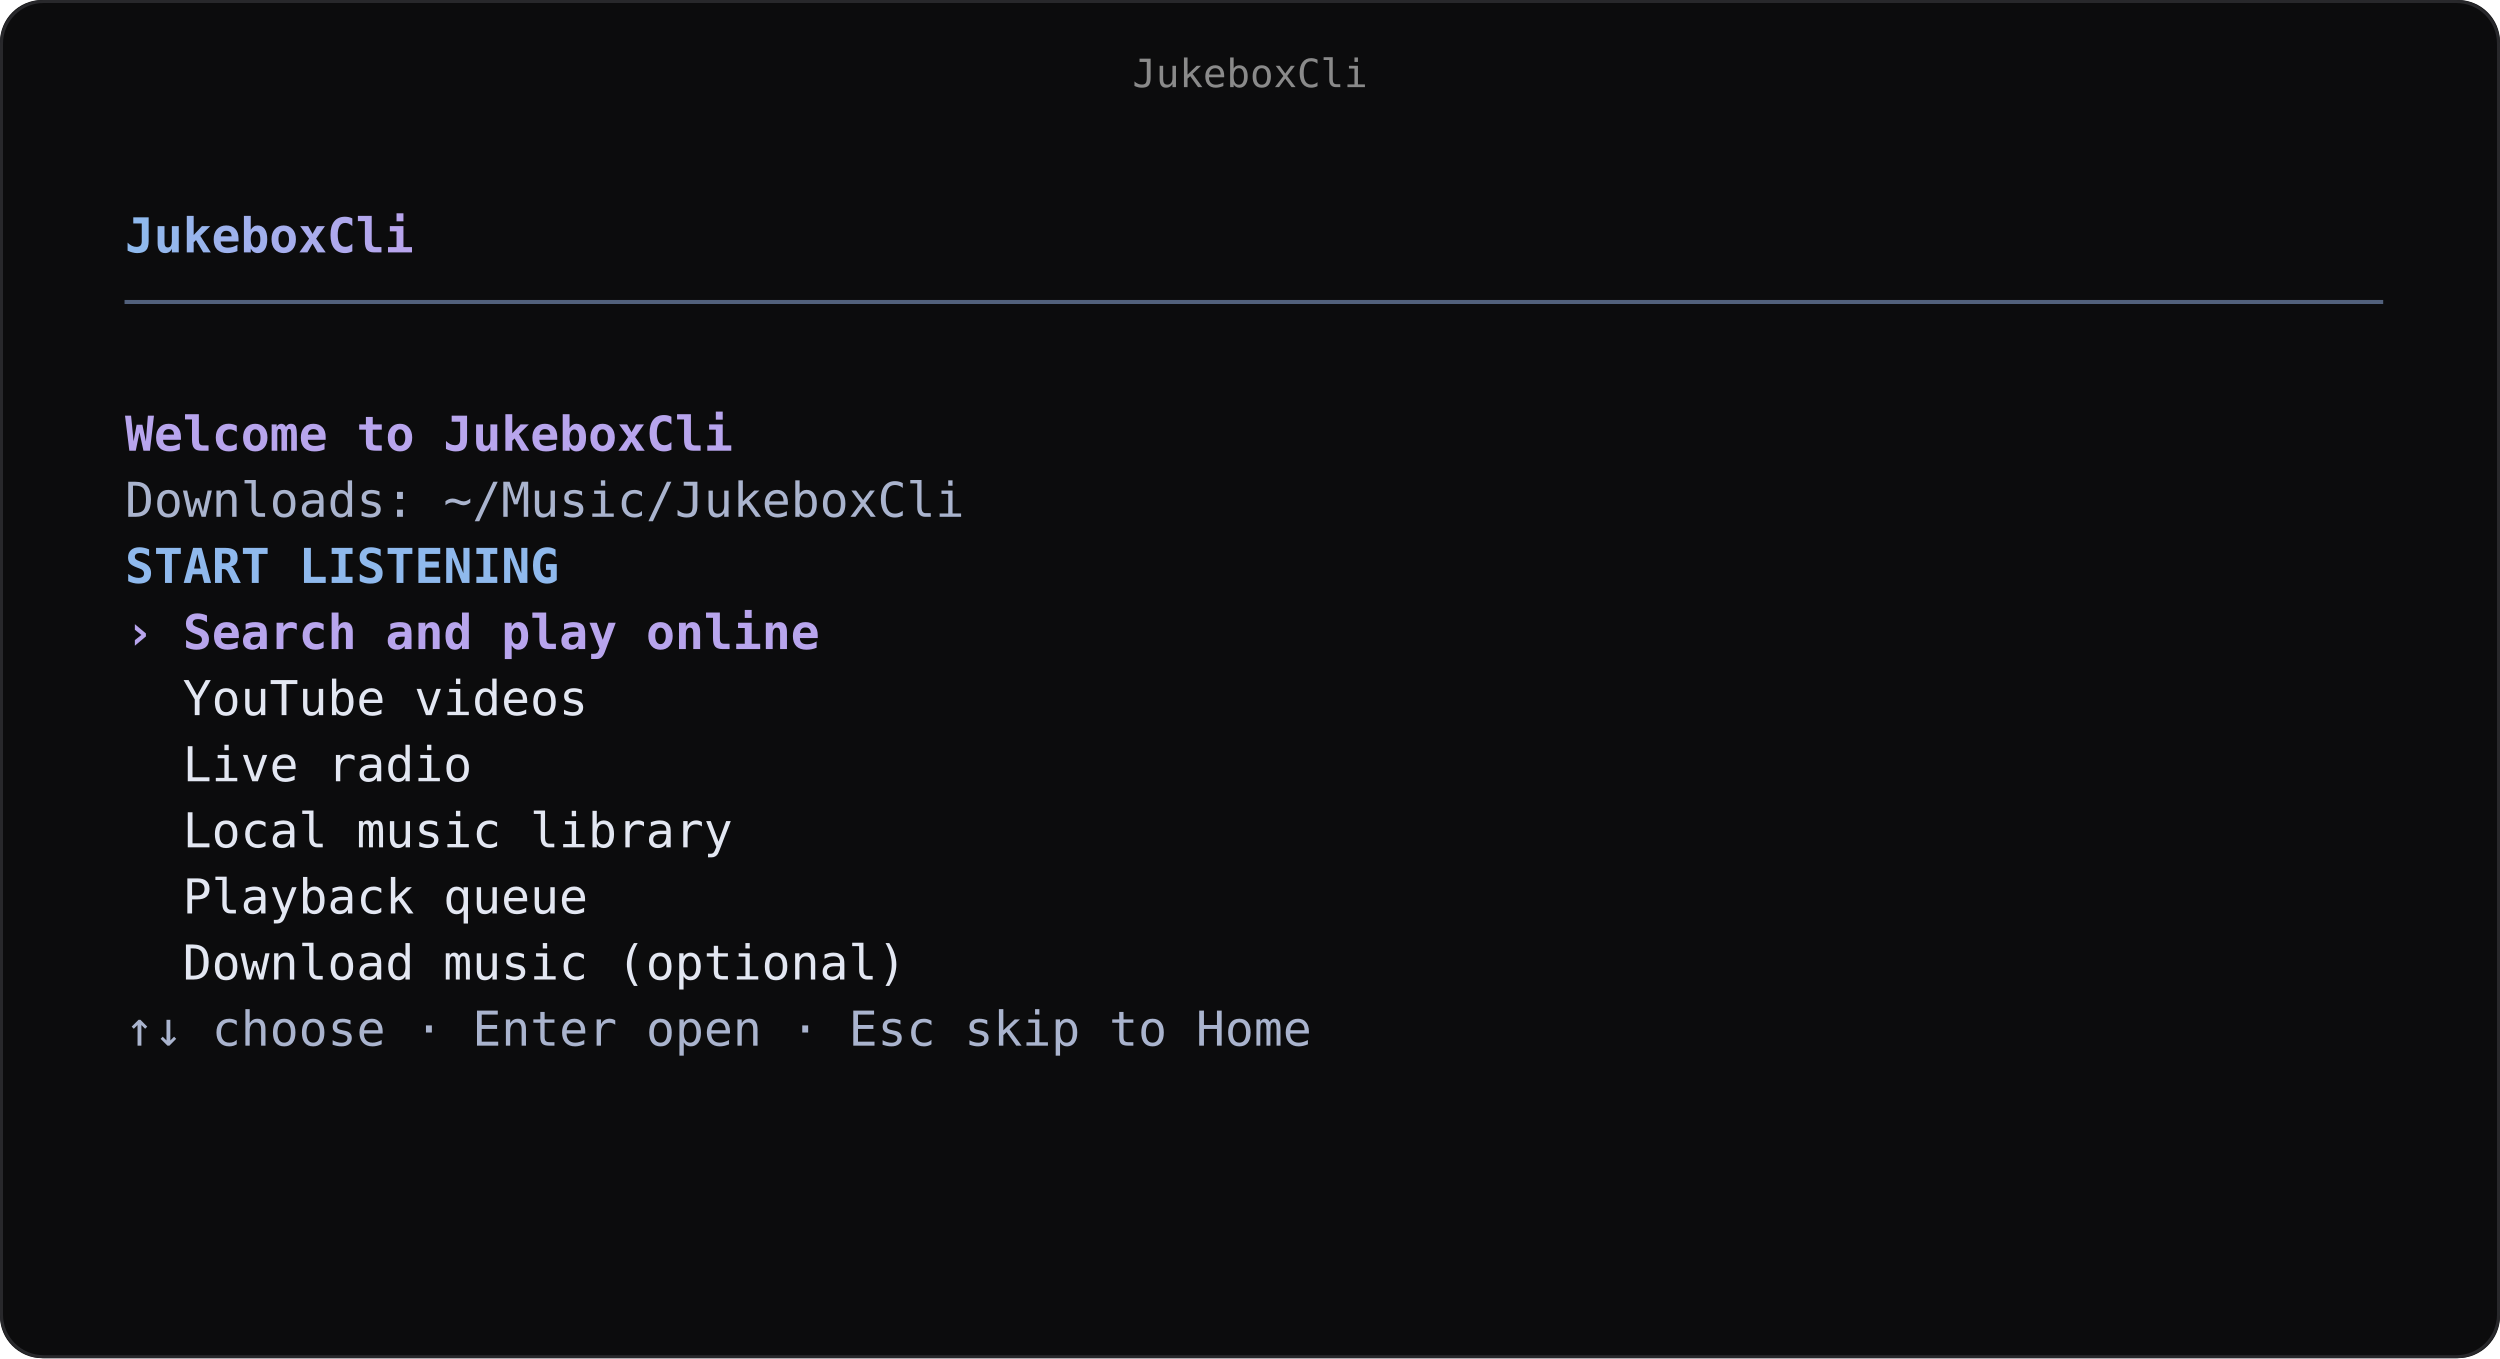
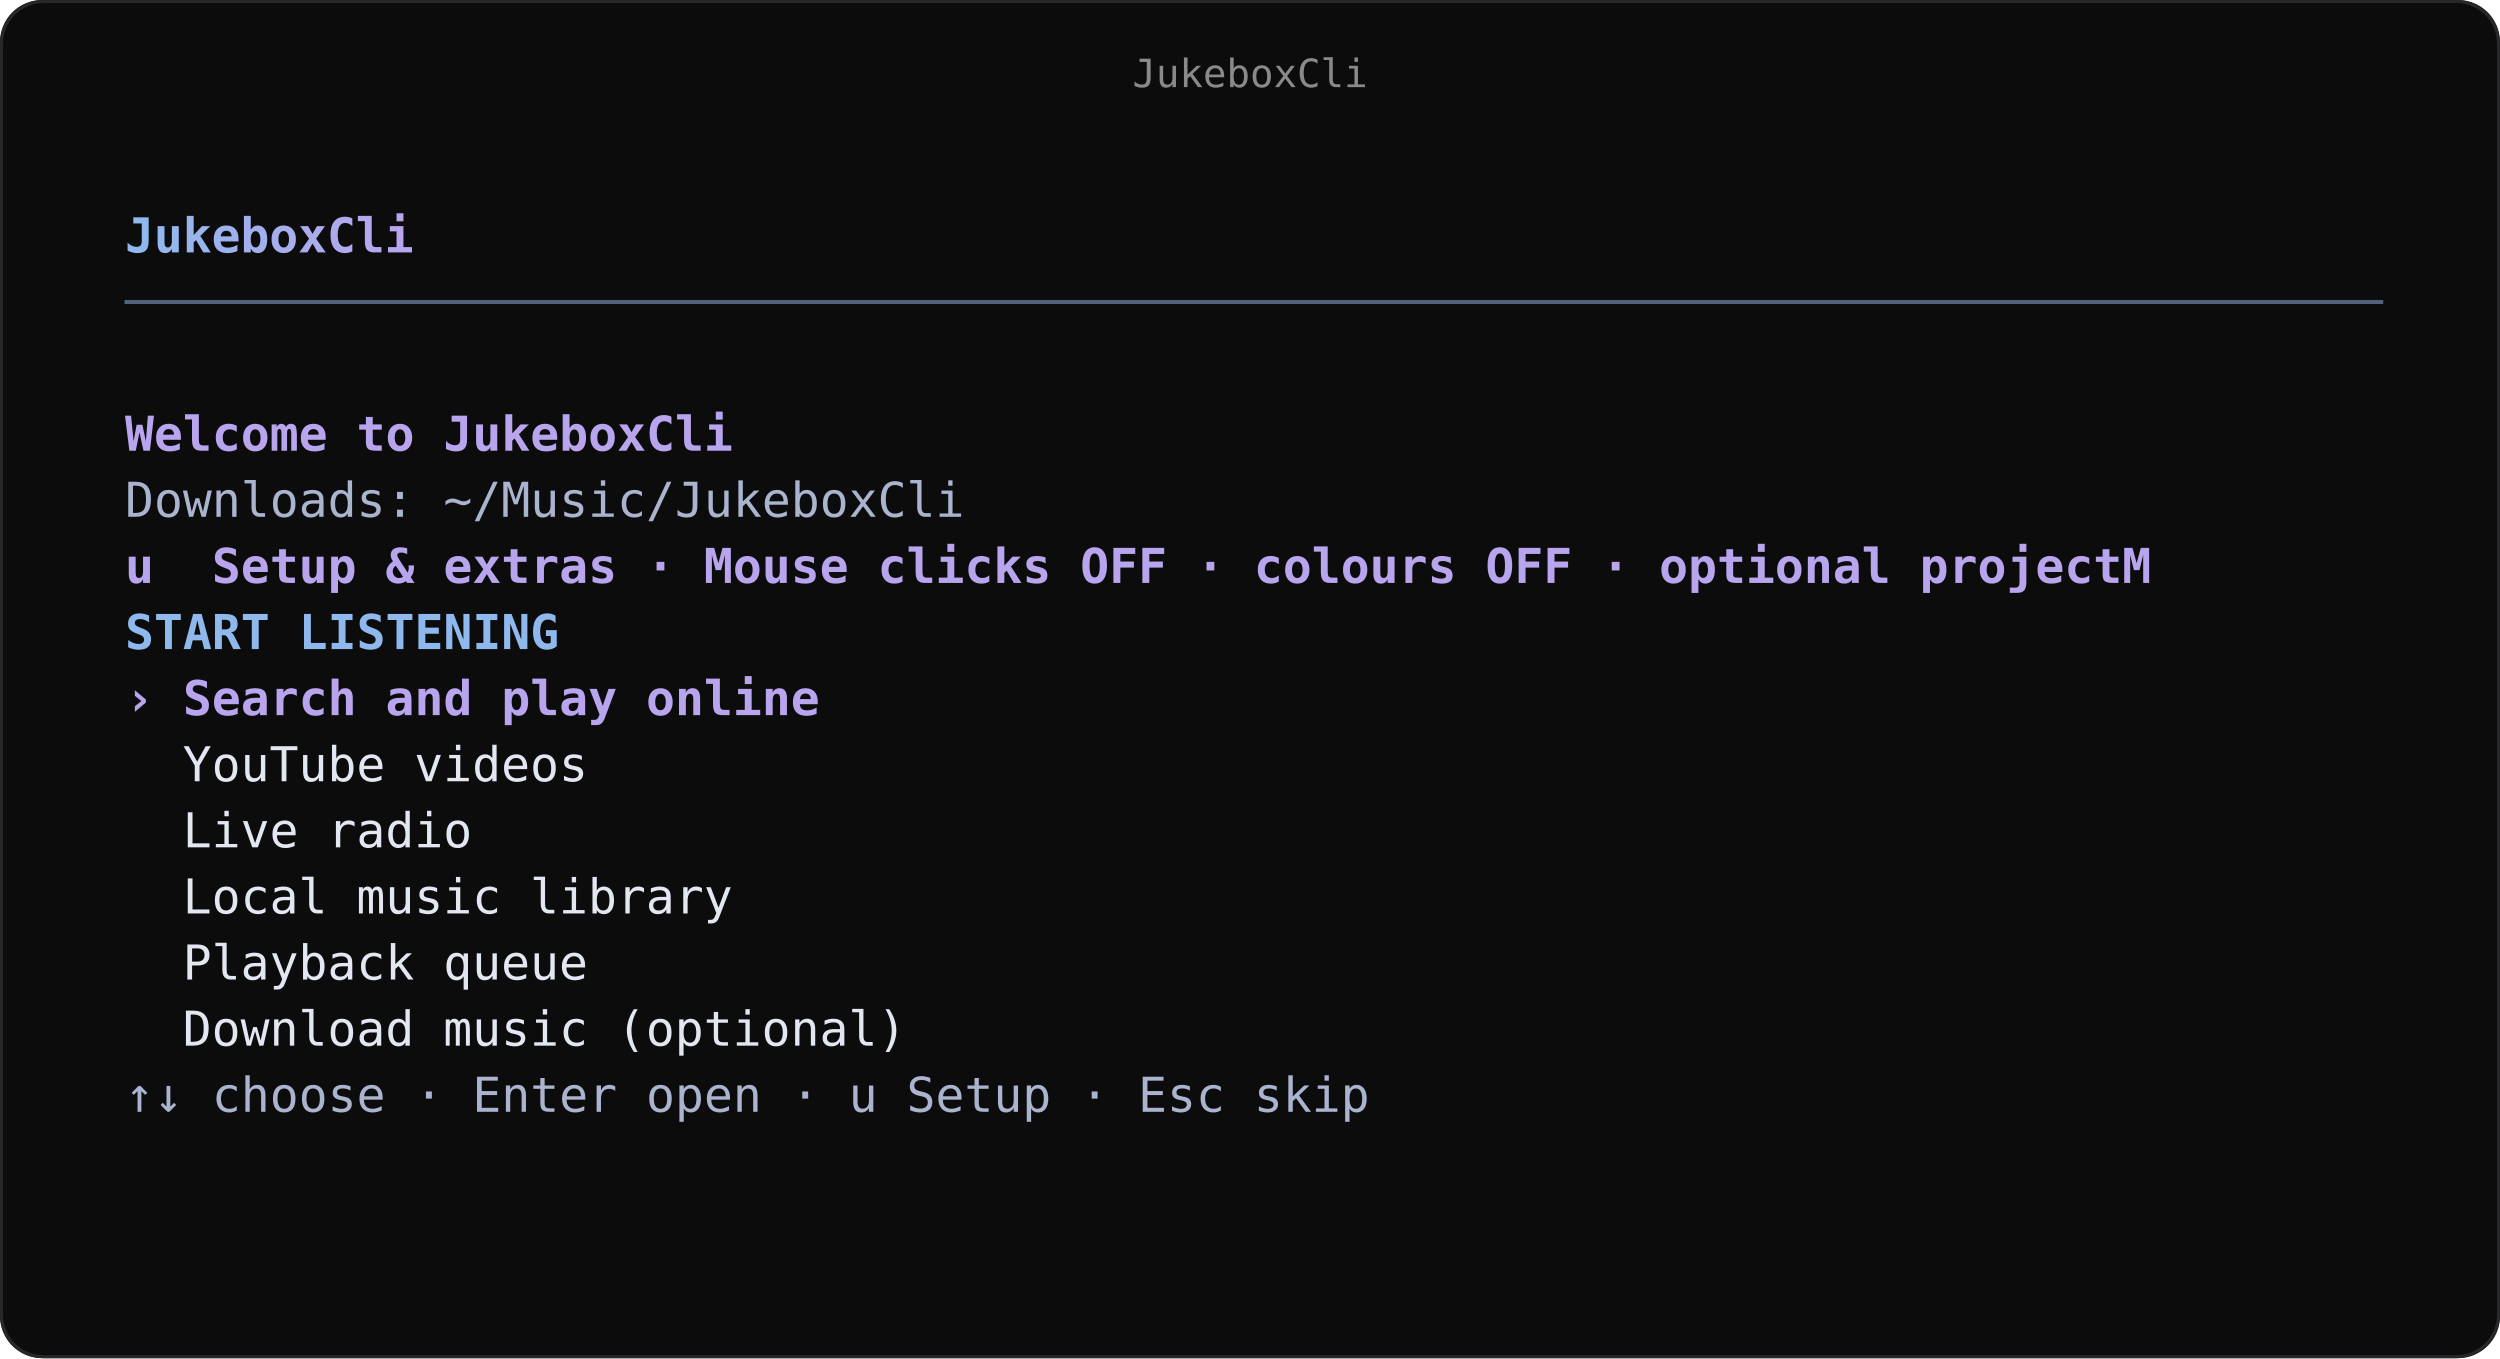
<svg xmlns="http://www.w3.org/2000/svg" width="832" height="452" viewBox="0 0 832 452" style="max-width: 832px; width: 100%; height: auto;" role="img">
  <rect width="100%" height="100%" rx="14" fill="#0c0c0d" />
  <rect x="0.5" y="0.5" width="831" height="451" rx="14" fill="none" stroke="#28282b" stroke-width="1" />
  <text x="416" y="29" text-anchor="middle" font-family="ui-monospace, &quot;Cascadia Mono&quot;, &quot;SF Mono&quot;, Menlo, Consolas, &quot;DejaVu Sans Mono&quot;, monospace" font-size="13" fill="#8a8a8a">JukeboxCli</text>
  <g font-family="ui-monospace, &quot;Cascadia Mono&quot;, &quot;SF Mono&quot;, Menlo, Consolas, &quot;DejaVu Sans Mono&quot;, monospace" font-size="16" fill="#d8d0c6">
    <text x="41.6" y="84" textLength="9.6" lengthAdjust="spacingAndGlyphs" xml:space="preserve" fill="#8fb9ed" font-weight="600">J</text>
    <text x="51.2" y="84" textLength="9.6" lengthAdjust="spacingAndGlyphs" xml:space="preserve" fill="#94b7ed" font-weight="600">u</text>
    <text x="60.8" y="84" textLength="9.6" lengthAdjust="spacingAndGlyphs" xml:space="preserve" fill="#98b5ed" font-weight="600">k</text>
    <text x="70.4" y="84" textLength="9.6" lengthAdjust="spacingAndGlyphs" xml:space="preserve" fill="#9db2ed" font-weight="600">e</text>
    <text x="80" y="84" textLength="9.6" lengthAdjust="spacingAndGlyphs" xml:space="preserve" fill="#a1b0ed" font-weight="600">b</text>
    <text x="89.6" y="84" textLength="9.6" lengthAdjust="spacingAndGlyphs" xml:space="preserve" fill="#a6aeed" font-weight="600">o</text>
    <text x="99.2" y="84" textLength="9.6" lengthAdjust="spacingAndGlyphs" xml:space="preserve" fill="#aaaced" font-weight="600">x</text>
    <text x="108.8" y="84" textLength="9.6" lengthAdjust="spacingAndGlyphs" xml:space="preserve" fill="#afa9ed" font-weight="600">C</text>
    <text x="118.4" y="84" textLength="9.6" lengthAdjust="spacingAndGlyphs" xml:space="preserve" fill="#b3a7ed" font-weight="600">l</text>
    <text x="128" y="84" textLength="9.6" lengthAdjust="spacingAndGlyphs" xml:space="preserve" fill="#b8a5ed" font-weight="600">i</text>
    <text x="41.6" y="106" textLength="748.8" lengthAdjust="spacingAndGlyphs" xml:space="preserve" fill="#52617c">──────────────────────────────────────────────────────────────────────────────</text>
    <text x="41.6" y="150" textLength="201.6" lengthAdjust="spacingAndGlyphs" xml:space="preserve" fill="#b8a5ed" font-weight="600">Welcome to JukeboxCli</text>
    <text x="41.6" y="172" textLength="278.4" lengthAdjust="spacingAndGlyphs" xml:space="preserve" fill="#aab4ce">Downloads: ~/Music/JukeboxCli</text>
-     <text x="41.6" y="194" textLength="144" lengthAdjust="spacingAndGlyphs" xml:space="preserve" fill="#8fb9ed" font-weight="600">START LISTENING</text>
-     <text x="41.6" y="216" textLength="230.4" lengthAdjust="spacingAndGlyphs" xml:space="preserve" fill="#b8a5ed" font-weight="600">› Search and play online</text>
-     <text x="60.8" y="238" textLength="134.4" lengthAdjust="spacingAndGlyphs" xml:space="preserve" fill="#e3e7f2">YouTube videos</text>
-     <text x="60.8" y="260" textLength="96" lengthAdjust="spacingAndGlyphs" xml:space="preserve" fill="#e3e7f2">Live radio</text>
-     <text x="60.8" y="282" textLength="182.4" lengthAdjust="spacingAndGlyphs" xml:space="preserve" fill="#e3e7f2">Local music library</text>
-     <text x="60.8" y="304" textLength="134.4" lengthAdjust="spacingAndGlyphs" xml:space="preserve" fill="#e3e7f2">Playback queue</text>
-     <text x="60.8" y="326" textLength="240" lengthAdjust="spacingAndGlyphs" xml:space="preserve" fill="#e3e7f2">Download music (optional)</text>
-     <text x="41.6" y="348" textLength="393.6" lengthAdjust="spacingAndGlyphs" xml:space="preserve" fill="#aab4ce">↑↓ choose · Enter open · Esc skip to Home</text>
+     <text x="41.6" y="194" textLength="672" lengthAdjust="spacingAndGlyphs" xml:space="preserve" fill="#b8a5ed" font-weight="600">u  Setup &amp; extras · Mouse clicks OFF · colours OFF · optional projectM</text>
+     <text x="41.6" y="216" textLength="144" lengthAdjust="spacingAndGlyphs" xml:space="preserve" fill="#8fb9ed" font-weight="600">START LISTENING</text>
+     <text x="41.6" y="238" textLength="230.4" lengthAdjust="spacingAndGlyphs" xml:space="preserve" fill="#b8a5ed" font-weight="600">› Search and play online</text>
+     <text x="60.8" y="260" textLength="134.4" lengthAdjust="spacingAndGlyphs" xml:space="preserve" fill="#e3e7f2">YouTube videos</text>
+     <text x="60.8" y="282" textLength="96" lengthAdjust="spacingAndGlyphs" xml:space="preserve" fill="#e3e7f2">Live radio</text>
+     <text x="60.8" y="304" textLength="182.4" lengthAdjust="spacingAndGlyphs" xml:space="preserve" fill="#e3e7f2">Local music library</text>
+     <text x="60.8" y="326" textLength="134.4" lengthAdjust="spacingAndGlyphs" xml:space="preserve" fill="#e3e7f2">Playback queue</text>
+     <text x="60.8" y="348" textLength="240" lengthAdjust="spacingAndGlyphs" xml:space="preserve" fill="#e3e7f2">Download music (optional)</text>
+     <text x="41.6" y="370" textLength="412.8" lengthAdjust="spacingAndGlyphs" xml:space="preserve" fill="#aab4ce">↑↓ choose · Enter open · u Setup · Esc skip</text>
  </g>
</svg>
